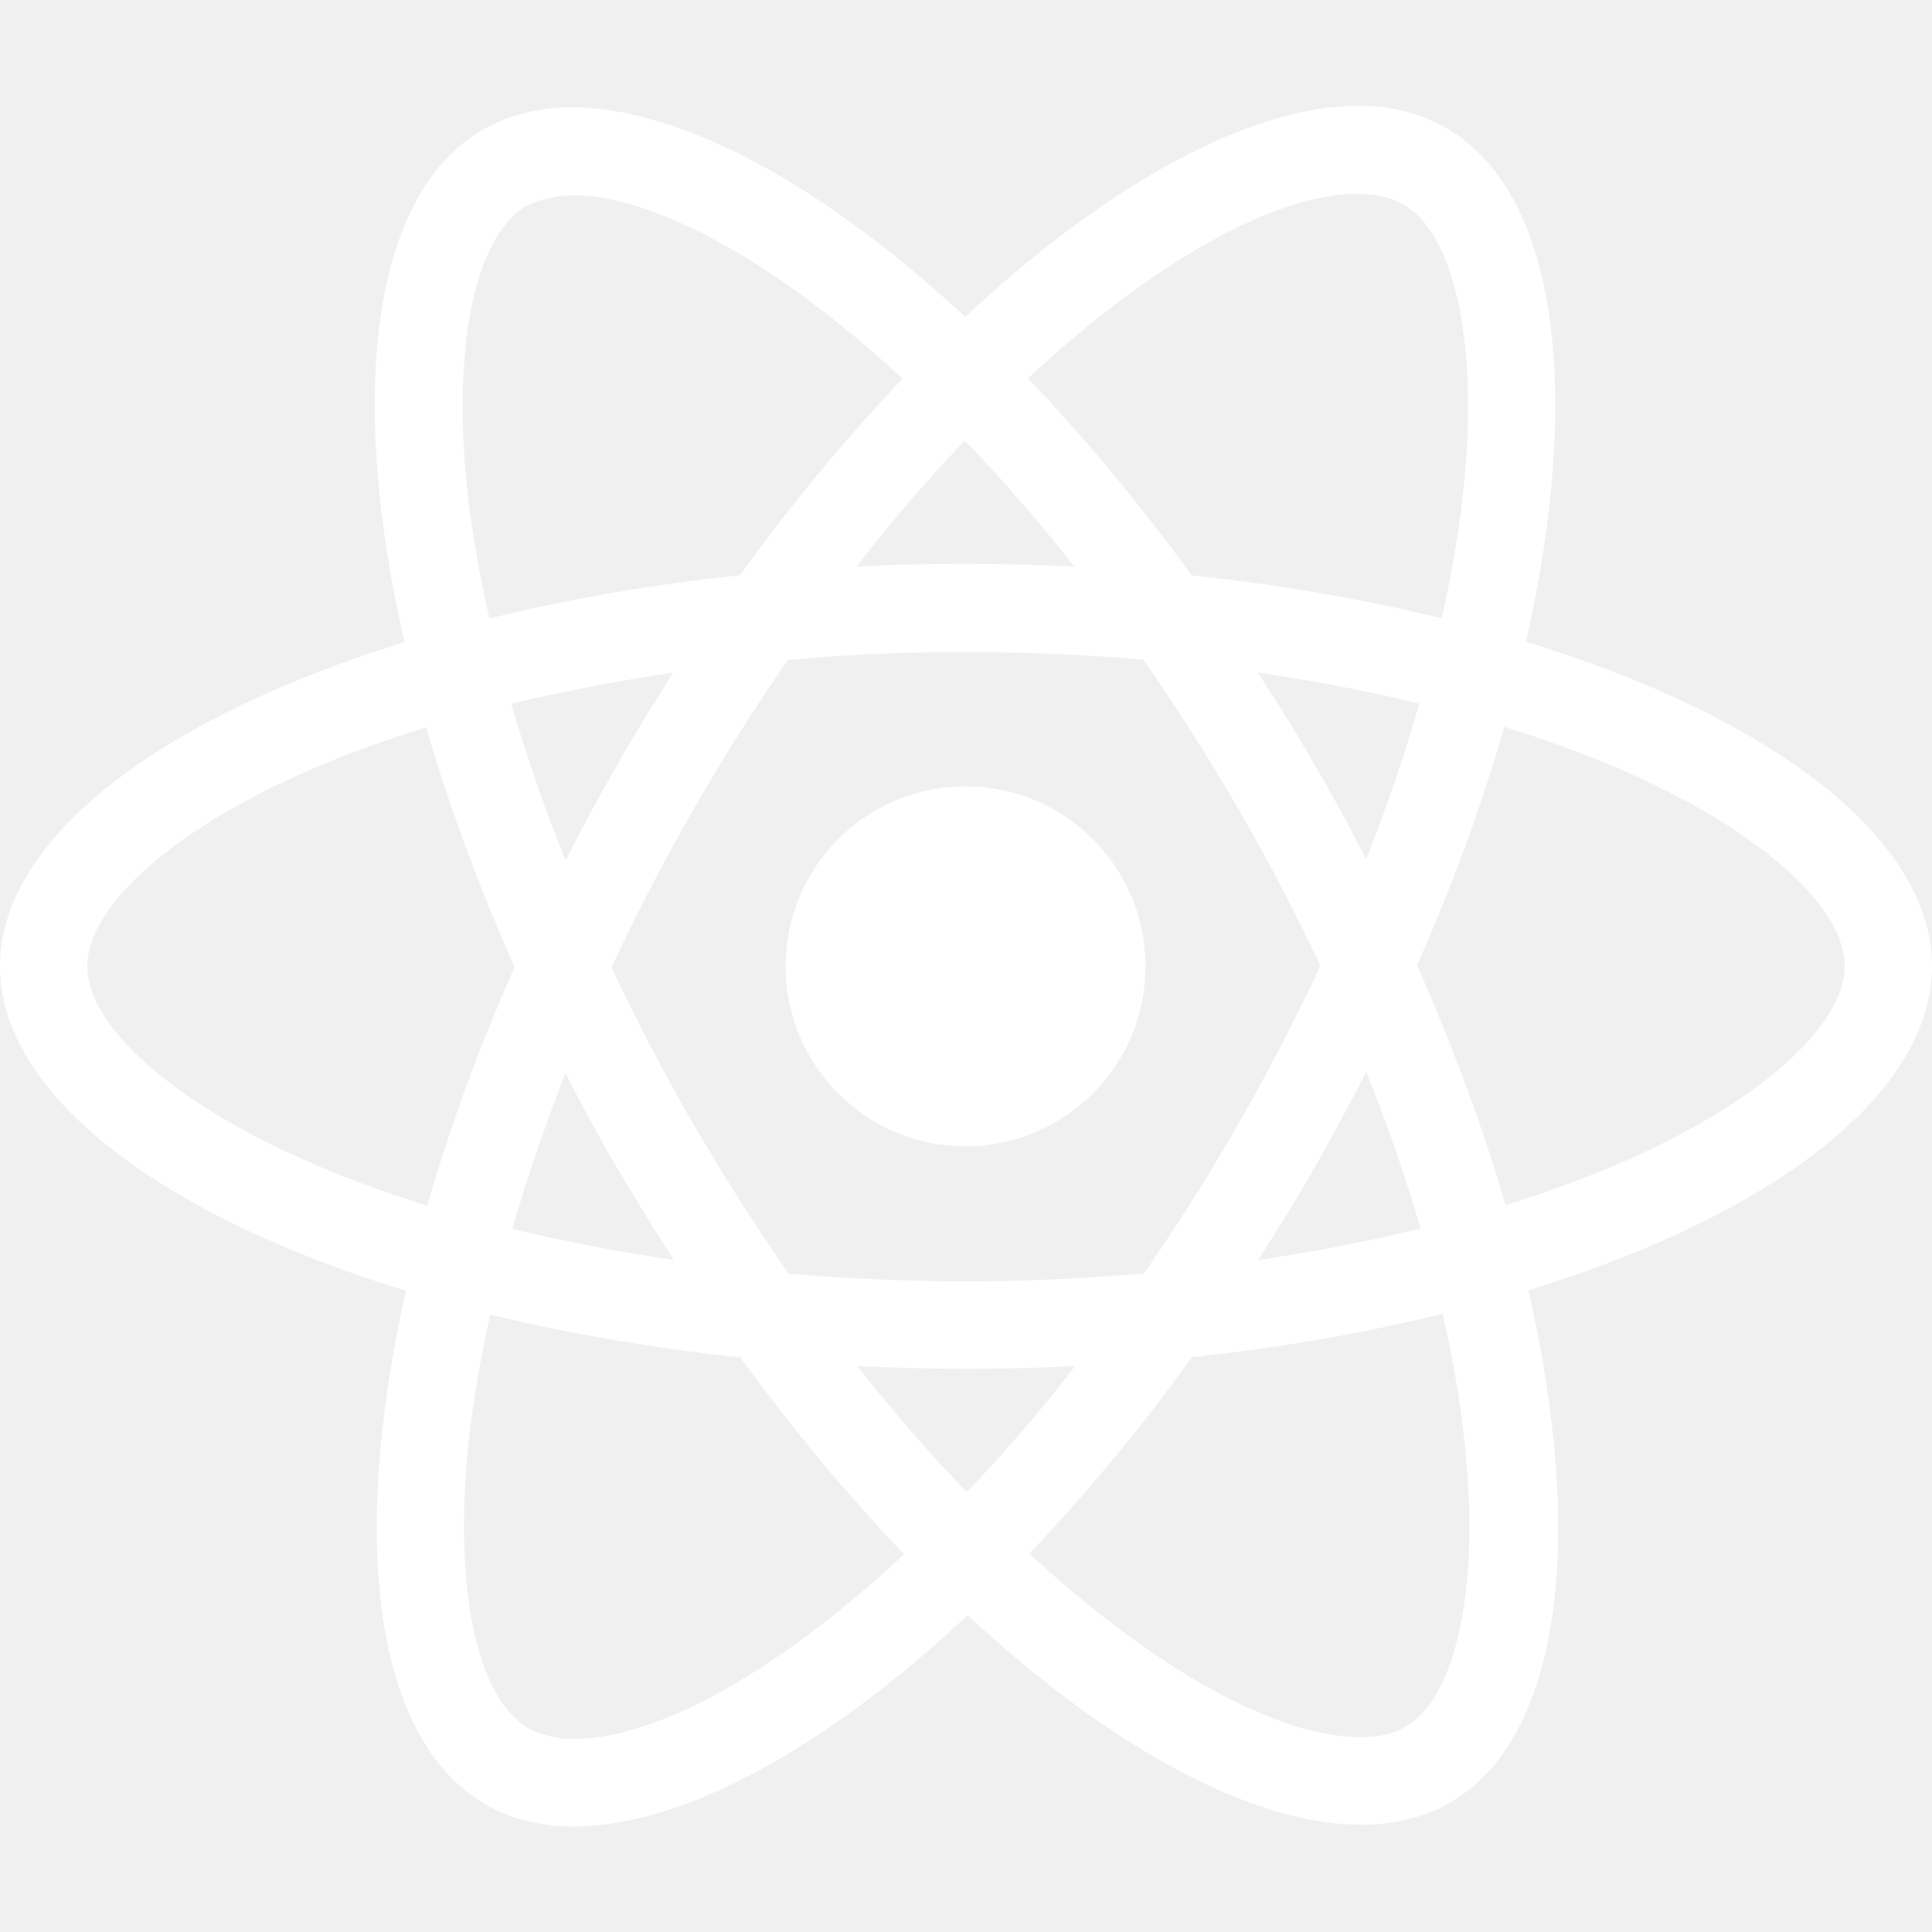
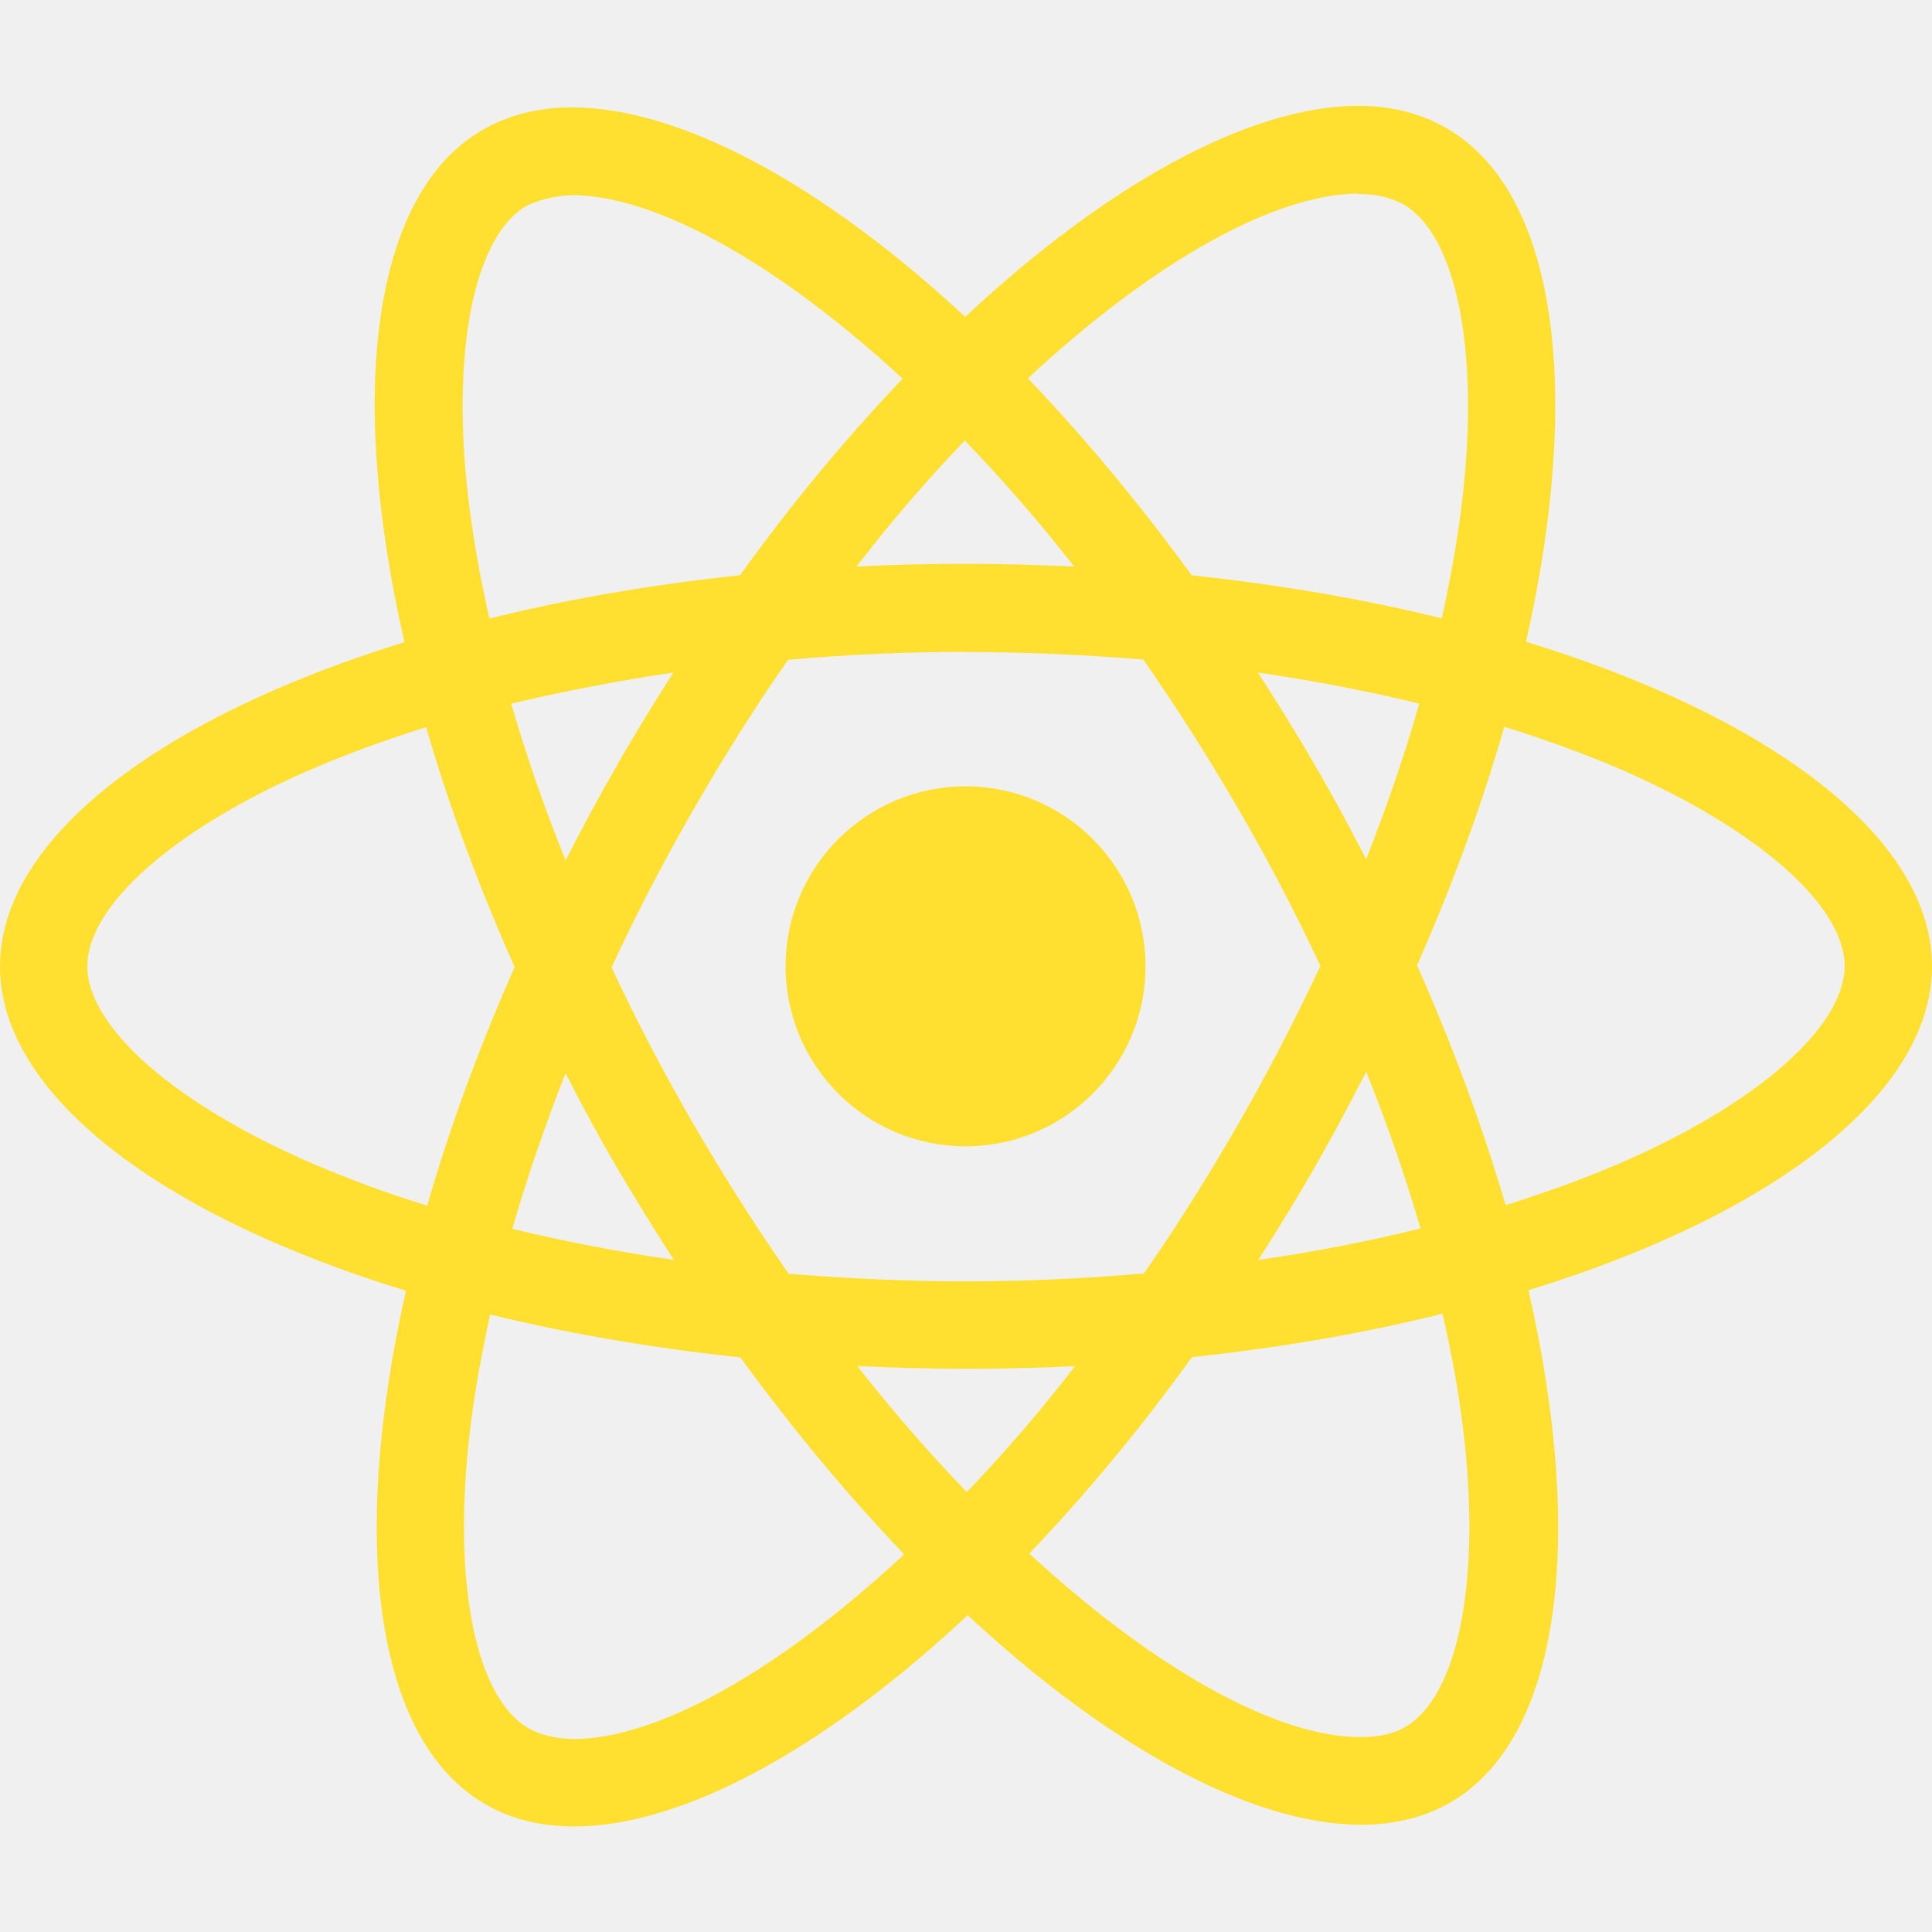
- <svg xmlns="http://www.w3.org/2000/svg" fill="white" role="img" viewBox="0 0 24 24">
+ <svg xmlns="http://www.w3.org/2000/svg" fill="#FFE031" role="img" viewBox="0 0 24 24">
  <path d="M14.23 12.004a2.236 2.236 0 0 1-2.235 2.236 2.236 2.236 0 0 1-2.236-2.236 2.236 2.236 0 0 1 2.235-2.236 2.236 2.236 0 0 1 2.236 2.236zm2.648-10.69c-1.346 0-3.107.96-4.888 2.622-1.78-1.653-3.542-2.602-4.887-2.602-.41 0-.783.093-1.106.278-1.375.793-1.683 3.264-.973 6.365C1.98 8.917 0 10.42 0 12.004c0 1.59 1.99 3.097 5.043 4.03-.704 3.113-.39 5.588.988 6.38.32.187.69.275 1.102.275 1.345 0 3.107-.96 4.888-2.624 1.78 1.654 3.542 2.603 4.887 2.603.41 0 .783-.09 1.106-.275 1.374-.792 1.683-3.263.973-6.365C22.02 15.096 24 13.59 24 12.004c0-1.59-1.99-3.097-5.043-4.032.704-3.11.39-5.587-.988-6.38-.318-.184-.688-.277-1.092-.278zm-.005 1.09v.006c.225 0 .406.044.558.127.666.382.955 1.835.73 3.704-.054.46-.142.945-.25 1.44-.96-.236-2.006-.417-3.107-.534-.66-.905-1.345-1.727-2.035-2.447 1.592-1.48 3.087-2.292 4.105-2.295zm-9.77.02c1.012 0 2.514.808 4.11 2.28-.686.72-1.37 1.537-2.02 2.442-1.107.117-2.154.298-3.113.538-.112-.49-.195-.964-.254-1.42-.23-1.868.054-3.32.714-3.707.19-.09.4-.127.563-.132zm4.882 3.05c.455.468.91.992 1.36 1.564-.44-.02-.89-.034-1.345-.034-.46 0-.915.01-1.36.034.44-.572.895-1.096 1.345-1.565zM12 8.1c.74 0 1.477.034 2.202.093.406.582.802 1.203 1.183 1.86.372.64.71 1.29 1.018 1.946-.308.655-.646 1.31-1.013 1.95-.38.66-.773 1.288-1.18 1.87-.728.063-1.466.098-2.21.098-.74 0-1.477-.035-2.202-.093-.406-.582-.802-1.204-1.183-1.86-.372-.64-.71-1.29-1.018-1.946.303-.657.646-1.313 1.013-1.954.38-.66.773-1.286 1.18-1.868.728-.064 1.466-.098 2.21-.098zm-3.635.254c-.24.377-.48.763-.704 1.16-.225.39-.435.782-.635 1.174-.265-.656-.49-1.31-.676-1.947.64-.15 1.315-.283 2.015-.386zm7.26 0c.695.103 1.365.23 2.006.387-.18.632-.405 1.282-.66 1.933-.2-.39-.41-.783-.64-1.174-.225-.392-.465-.774-.705-1.146zm3.063.675c.484.15.944.317 1.375.498 1.732.74 2.852 1.708 2.852 2.476-.005.768-1.125 1.74-2.857 2.475-.42.18-.88.342-1.355.493-.28-.958-.646-1.956-1.1-2.98.45-1.017.81-2.01 1.085-2.964zm-13.395.004c.278.96.645 1.957 1.1 2.98-.45 1.017-.812 2.01-1.086 2.964-.484-.15-.944-.318-1.37-.5-1.732-.737-2.852-1.706-2.852-2.474 0-.768 1.12-1.742 2.852-2.476.42-.18.88-.342 1.356-.494zm11.678 4.28c.265.657.49 1.312.676 1.948-.64.157-1.316.29-2.016.39.24-.375.48-.762.705-1.158.225-.39.435-.788.636-1.18zm-9.945.02c.2.392.41.783.64 1.175.23.39.465.772.705 1.143-.695-.102-1.365-.23-2.006-.386.18-.63.406-1.282.66-1.933zM17.92 16.32c.112.493.2.968.254 1.423.23 1.868-.054 3.32-.714 3.708-.147.09-.338.128-.563.128-1.012 0-2.514-.807-4.11-2.28.686-.72 1.37-1.536 2.02-2.44 1.107-.118 2.154-.3 3.113-.54zm-11.83.01c.96.234 2.006.415 3.107.532.66.905 1.345 1.727 2.035 2.446-1.595 1.483-3.092 2.295-4.11 2.295-.22-.005-.406-.05-.553-.132-.666-.38-.955-1.834-.73-3.703.054-.46.142-.944.25-1.438zm4.56.64c.44.02.89.034 1.345.034.46 0 .915-.01 1.36-.034-.44.572-.895 1.095-1.345 1.565-.455-.47-.91-.993-1.36-1.565z" />
</svg>
